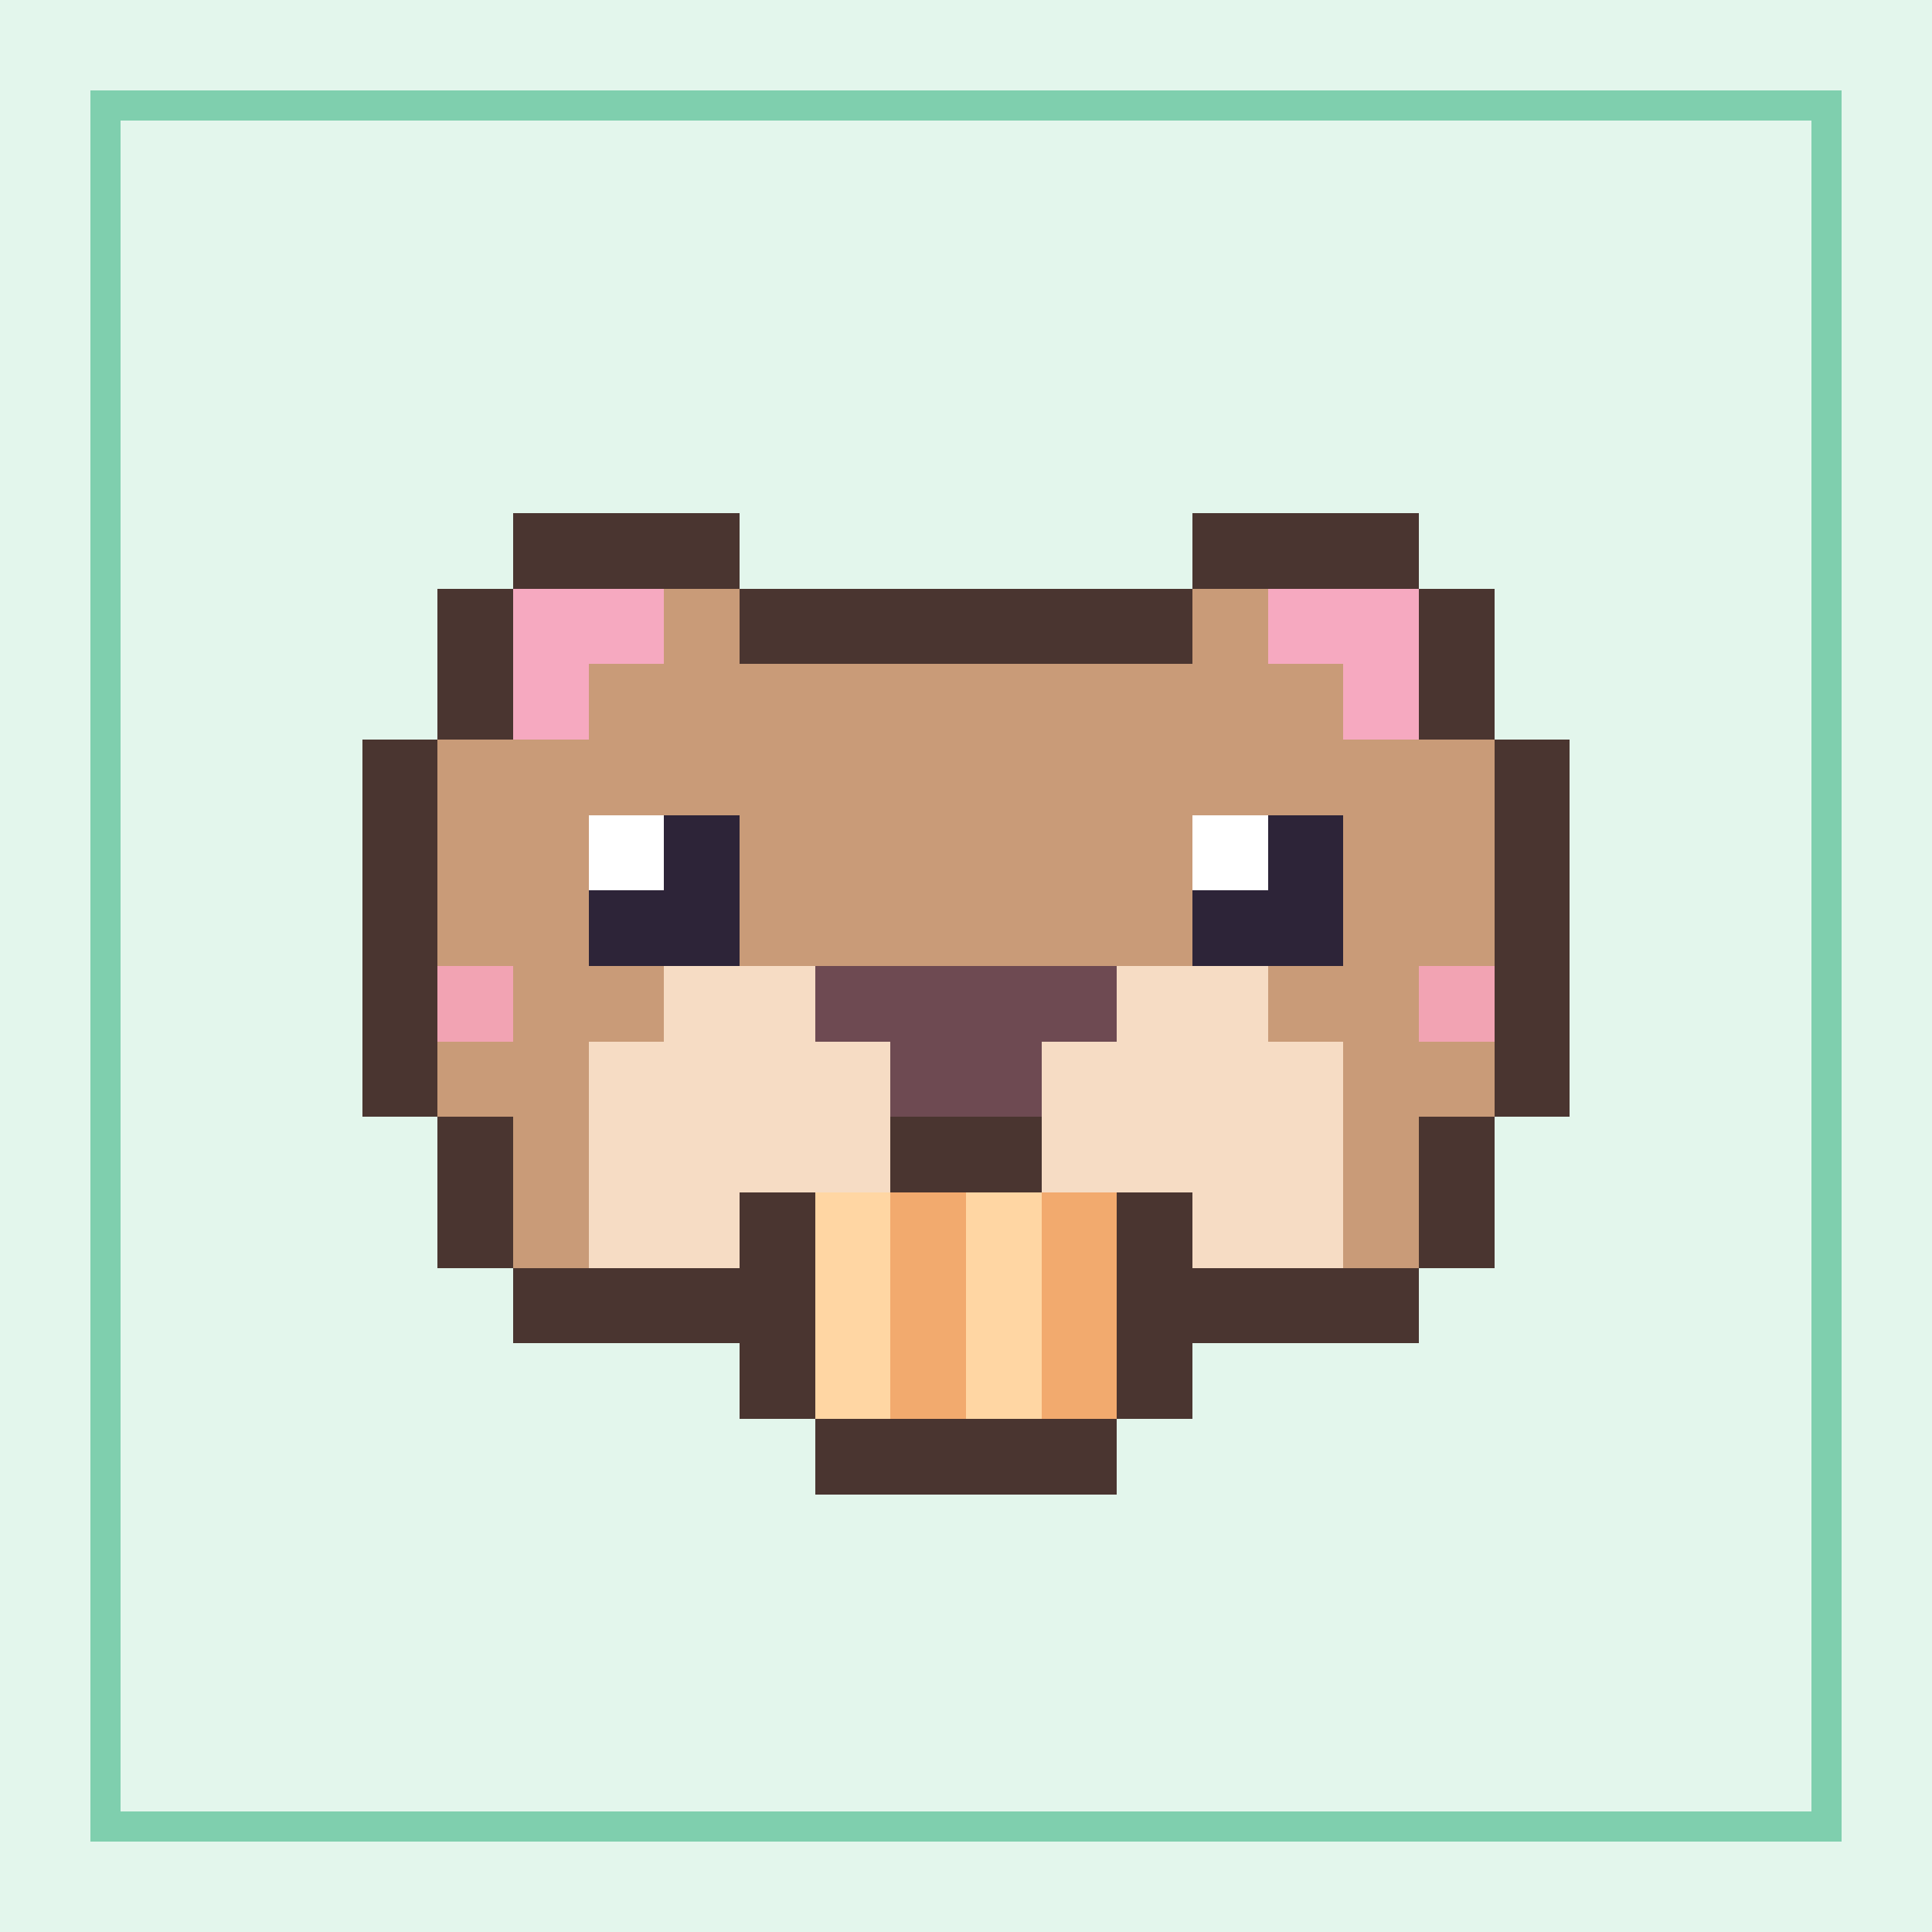
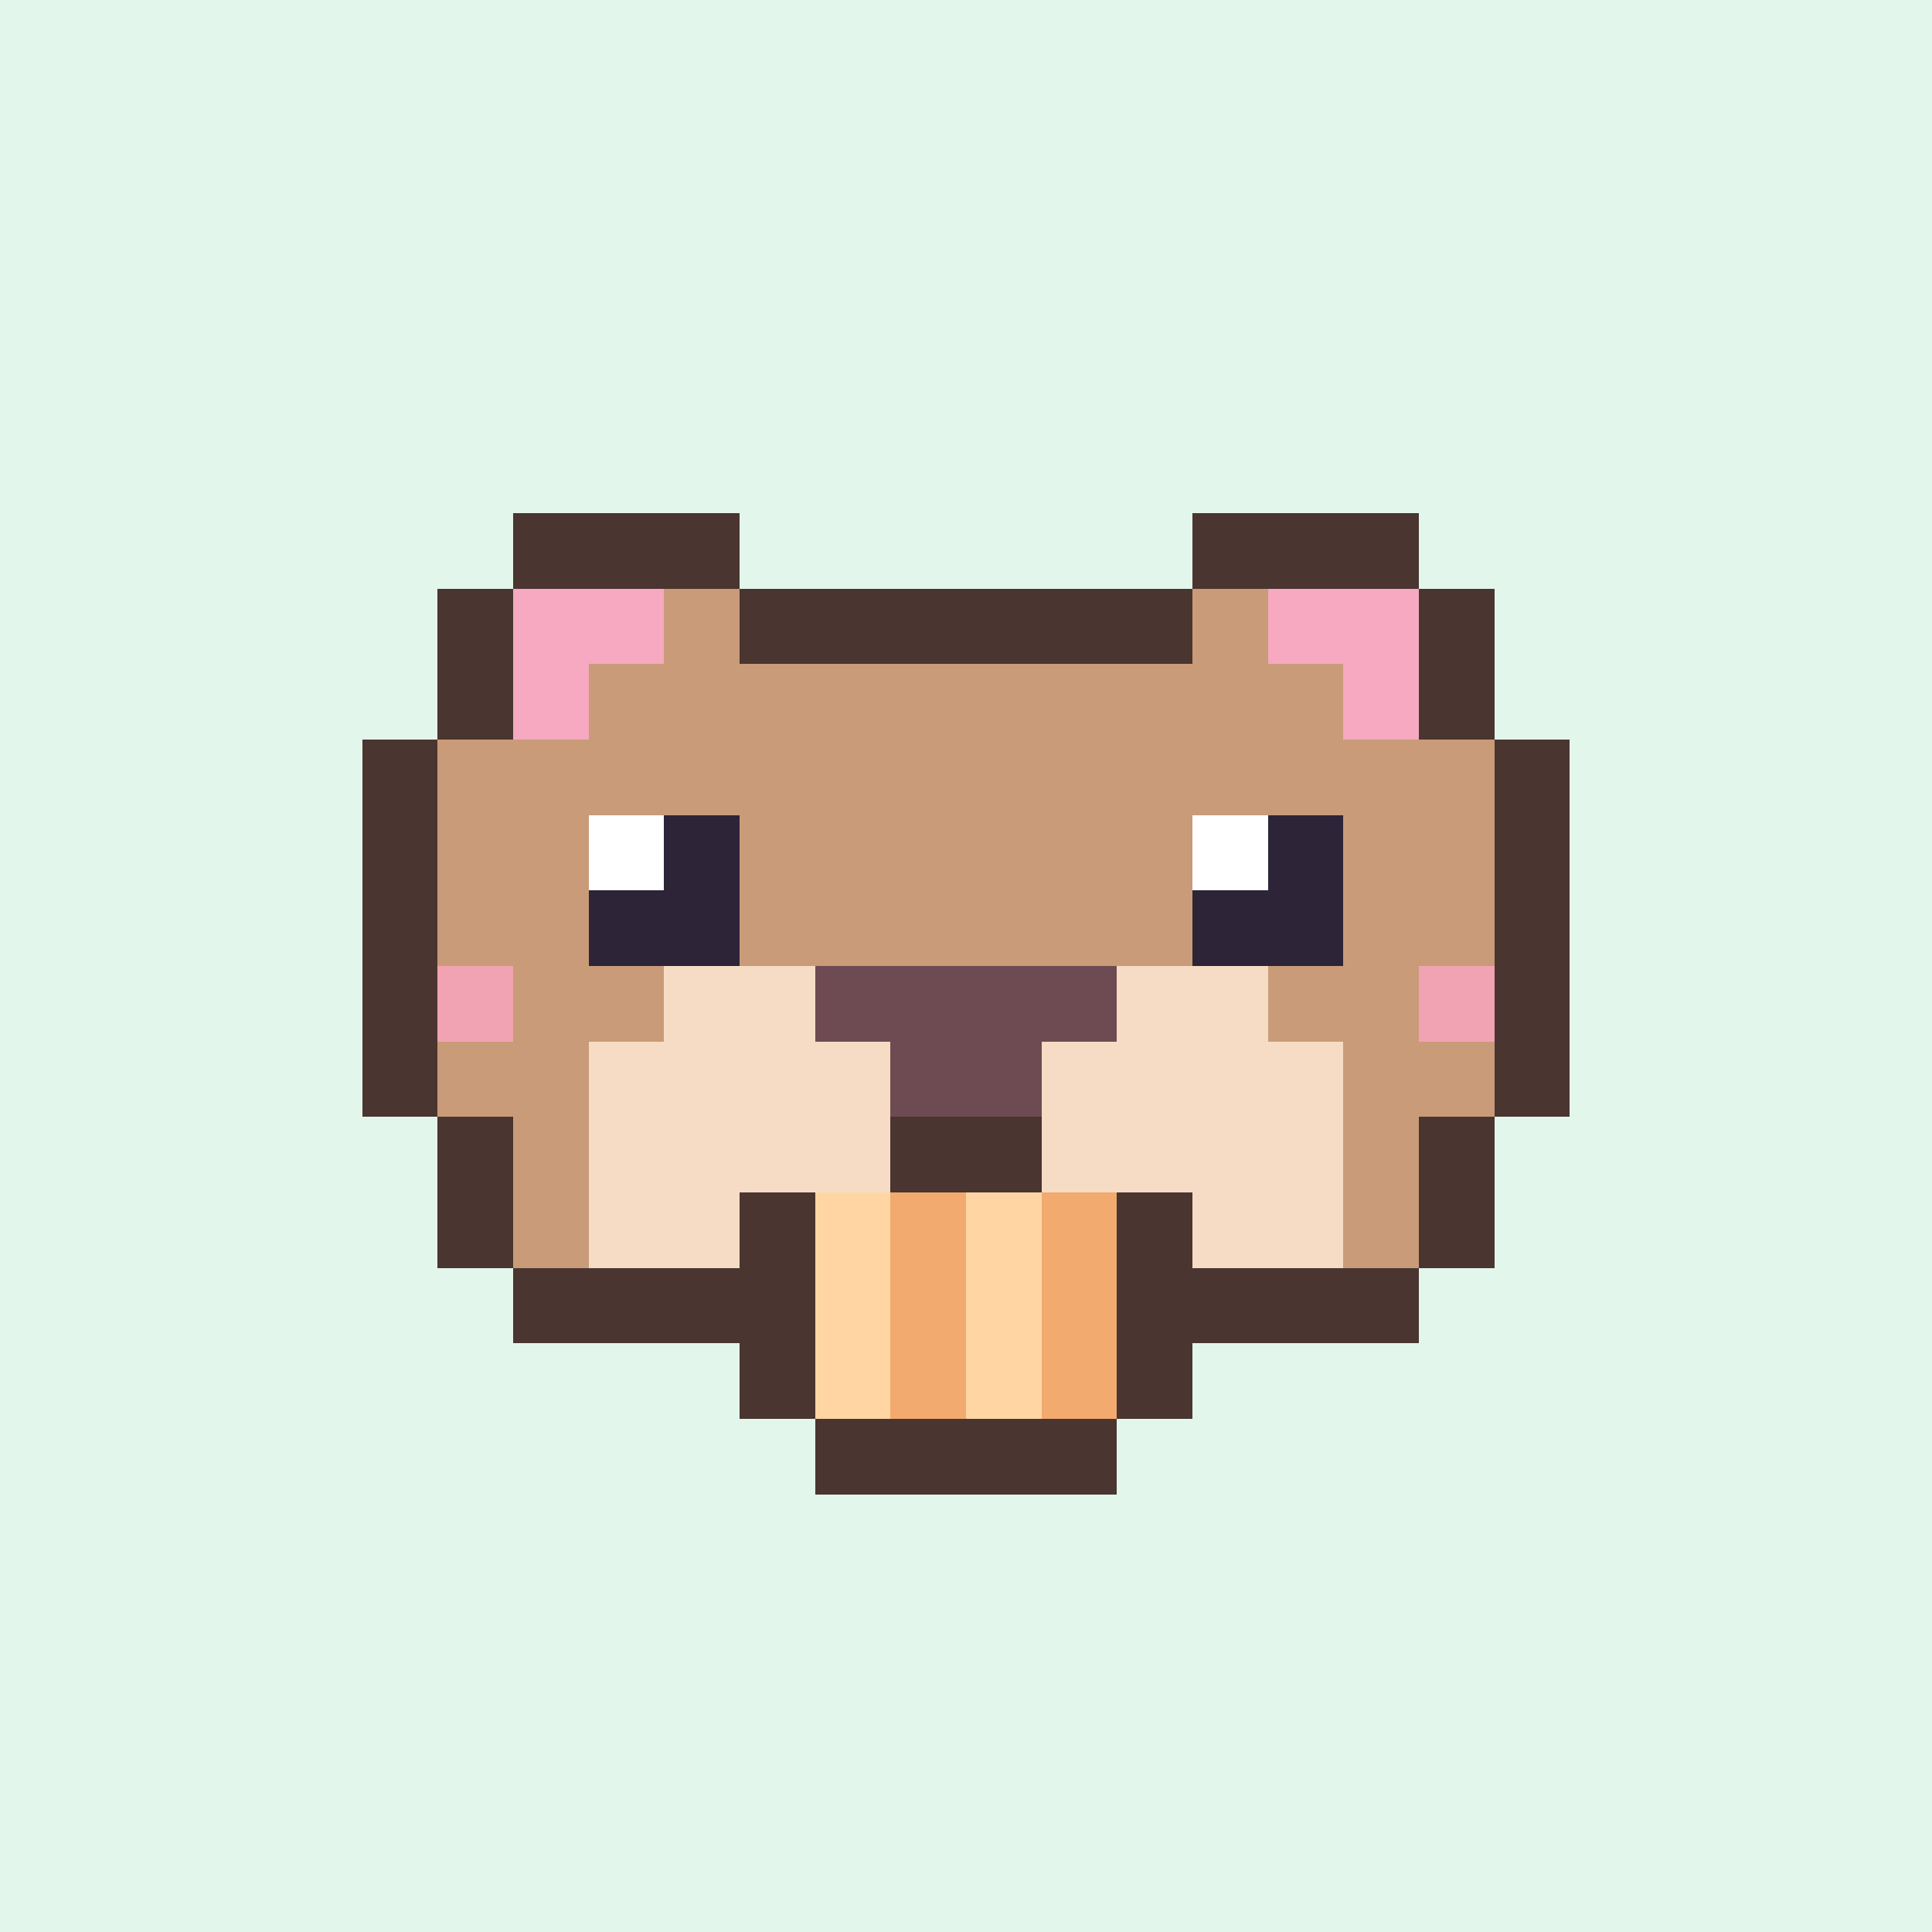
<svg xmlns="http://www.w3.org/2000/svg" viewBox="0 0 512 512" shape-rendering="crispEdges">
  <rect width="512" height="512" fill="#e3f6ec" />
-   <rect x="28" y="28" width="456" height="456" fill="none" stroke="#7fcfae" stroke-width="8" />
  <path fill="#4a3530" d="M136 136h20v20h-20zM156 136h20v20h-20zM176 136h20v20h-20zM316 136h20v20h-20zM336 136h20v20h-20zM356 136h20v20h-20zM116 156h20v20h-20zM196 156h20v20h-20zM216 156h20v20h-20zM236 156h20v20h-20zM256 156h20v20h-20zM276 156h20v20h-20zM296 156h20v20h-20zM376 156h20v20h-20zM116 176h20v20h-20zM376 176h20v20h-20zM96 196h20v20h-20zM396 196h20v20h-20zM96 216h20v20h-20zM396 216h20v20h-20zM96 236h20v20h-20zM396 236h20v20h-20zM96 256h20v20h-20zM396 256h20v20h-20zM96 276h20v20h-20zM396 276h20v20h-20zM116 296h20v20h-20zM236 296h20v20h-20zM256 296h20v20h-20zM376 296h20v20h-20zM116 316h20v20h-20zM196 316h20v20h-20zM296 316h20v20h-20zM376 316h20v20h-20zM136 336h20v20h-20zM156 336h20v20h-20zM176 336h20v20h-20zM196 336h20v20h-20zM296 336h20v20h-20zM316 336h20v20h-20zM336 336h20v20h-20zM356 336h20v20h-20zM196 356h20v20h-20zM296 356h20v20h-20zM216 376h20v20h-20zM236 376h20v20h-20zM256 376h20v20h-20zM276 376h20v20h-20z" />
  <path fill="#f6a9c0" d="M136 156h20v20h-20zM156 156h20v20h-20zM336 156h20v20h-20zM356 156h20v20h-20zM136 176h20v20h-20zM356 176h20v20h-20z" />
  <path fill="#c99b78" d="M176 156h20v20h-20zM316 156h20v20h-20zM156 176h20v20h-20zM176 176h20v20h-20zM196 176h20v20h-20zM216 176h20v20h-20zM236 176h20v20h-20zM256 176h20v20h-20zM276 176h20v20h-20zM296 176h20v20h-20zM316 176h20v20h-20zM336 176h20v20h-20zM116 196h20v20h-20zM136 196h20v20h-20zM156 196h20v20h-20zM176 196h20v20h-20zM196 196h20v20h-20zM216 196h20v20h-20zM236 196h20v20h-20zM256 196h20v20h-20zM276 196h20v20h-20zM296 196h20v20h-20zM316 196h20v20h-20zM336 196h20v20h-20zM356 196h20v20h-20zM376 196h20v20h-20zM116 216h20v20h-20zM136 216h20v20h-20zM196 216h20v20h-20zM216 216h20v20h-20zM236 216h20v20h-20zM256 216h20v20h-20zM276 216h20v20h-20zM296 216h20v20h-20zM356 216h20v20h-20zM376 216h20v20h-20zM116 236h20v20h-20zM136 236h20v20h-20zM196 236h20v20h-20zM216 236h20v20h-20zM236 236h20v20h-20zM256 236h20v20h-20zM276 236h20v20h-20zM296 236h20v20h-20zM356 236h20v20h-20zM376 236h20v20h-20zM136 256h20v20h-20zM156 256h20v20h-20zM336 256h20v20h-20zM356 256h20v20h-20zM116 276h20v20h-20zM136 276h20v20h-20zM356 276h20v20h-20zM376 276h20v20h-20zM136 296h20v20h-20zM356 296h20v20h-20zM136 316h20v20h-20zM356 316h20v20h-20z" />
  <path fill="#ffffff" d="M156 216h20v20h-20zM316 216h20v20h-20z" />
  <path fill="#2d2438" d="M176 216h20v20h-20zM336 216h20v20h-20zM156 236h20v20h-20zM176 236h20v20h-20zM316 236h20v20h-20zM336 236h20v20h-20z" />
  <path fill="#f2a3b3" d="M116 256h20v20h-20zM376 256h20v20h-20z" />
  <path fill="#f6dcc4" d="M176 256h20v20h-20zM196 256h20v20h-20zM296 256h20v20h-20zM316 256h20v20h-20zM156 276h20v20h-20zM176 276h20v20h-20zM196 276h20v20h-20zM216 276h20v20h-20zM276 276h20v20h-20zM296 276h20v20h-20zM316 276h20v20h-20zM336 276h20v20h-20zM156 296h20v20h-20zM176 296h20v20h-20zM196 296h20v20h-20zM216 296h20v20h-20zM276 296h20v20h-20zM296 296h20v20h-20zM316 296h20v20h-20zM336 296h20v20h-20zM156 316h20v20h-20zM176 316h20v20h-20zM316 316h20v20h-20zM336 316h20v20h-20z" />
  <path fill="#6e4a52" d="M216 256h20v20h-20zM236 256h20v20h-20zM256 256h20v20h-20zM276 256h20v20h-20zM236 276h20v20h-20zM256 276h20v20h-20z" />
  <path fill="#ffd6a3" d="M216 316h20v20h-20zM256 316h20v20h-20zM216 336h20v20h-20zM256 336h20v20h-20zM216 356h20v20h-20zM256 356h20v20h-20z" />
  <path fill="#f2aa6e" d="M236 316h20v20h-20zM276 316h20v20h-20zM236 336h20v20h-20zM276 336h20v20h-20zM236 356h20v20h-20zM276 356h20v20h-20z" />
</svg>
